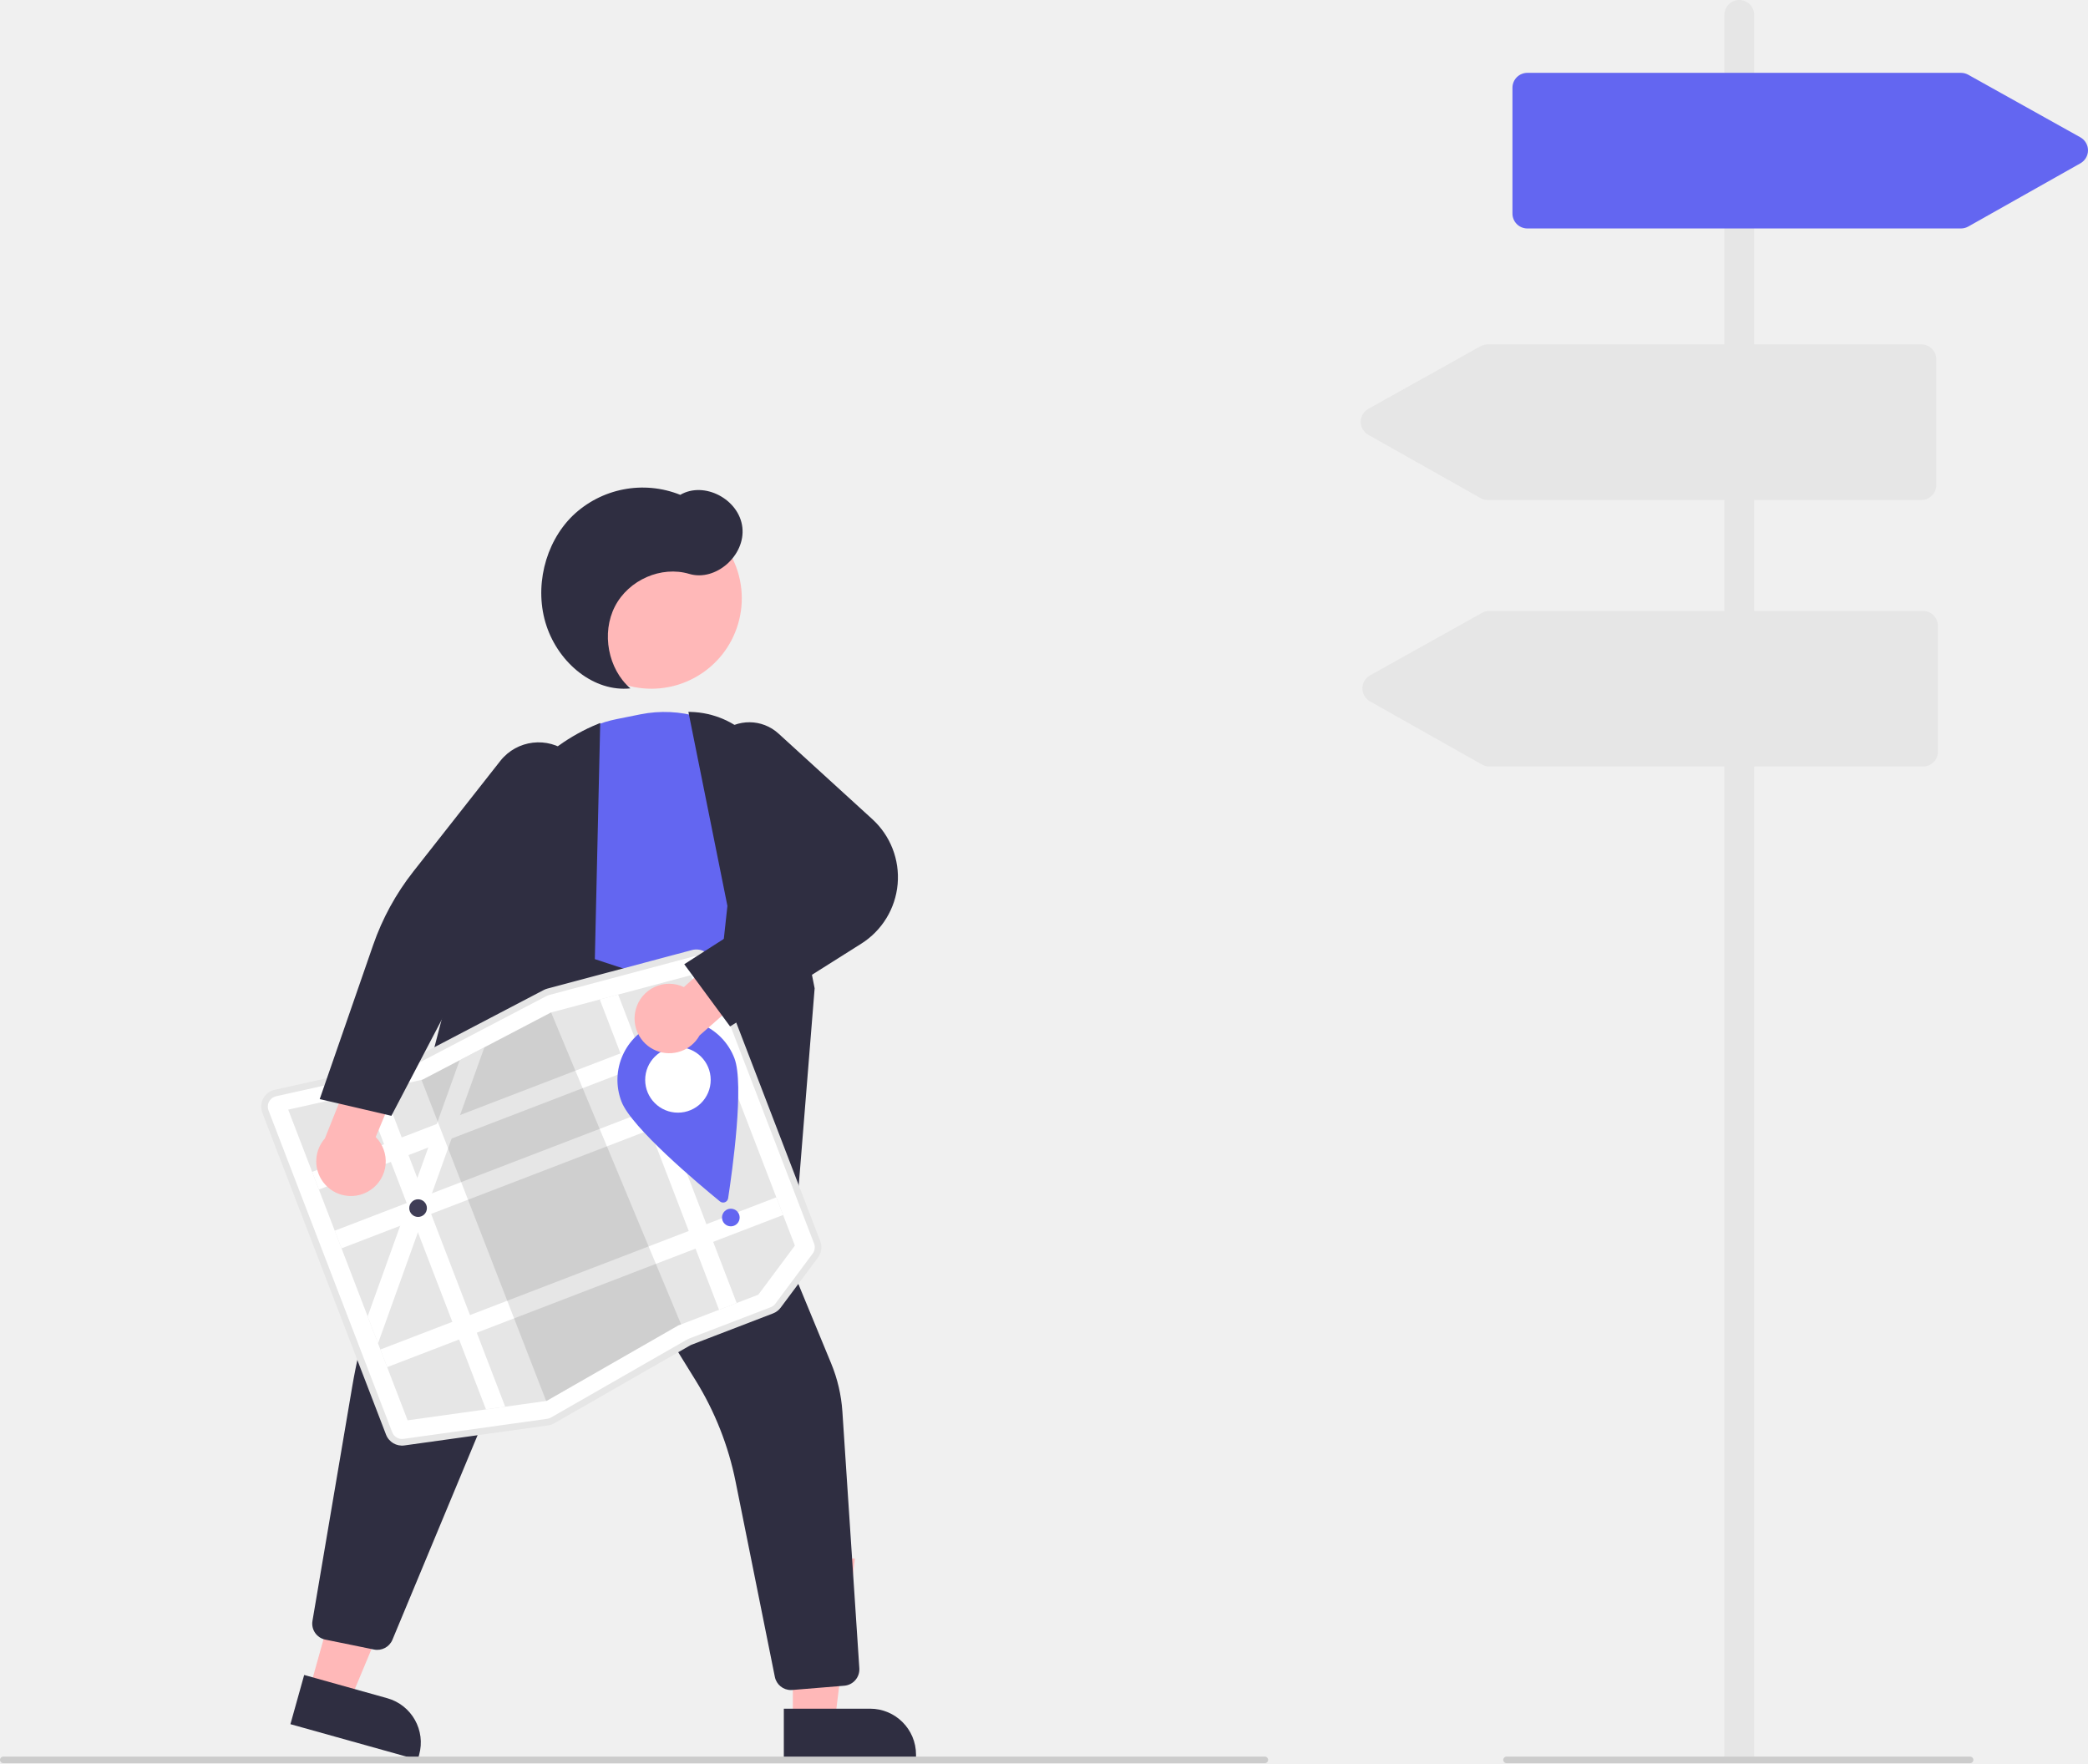
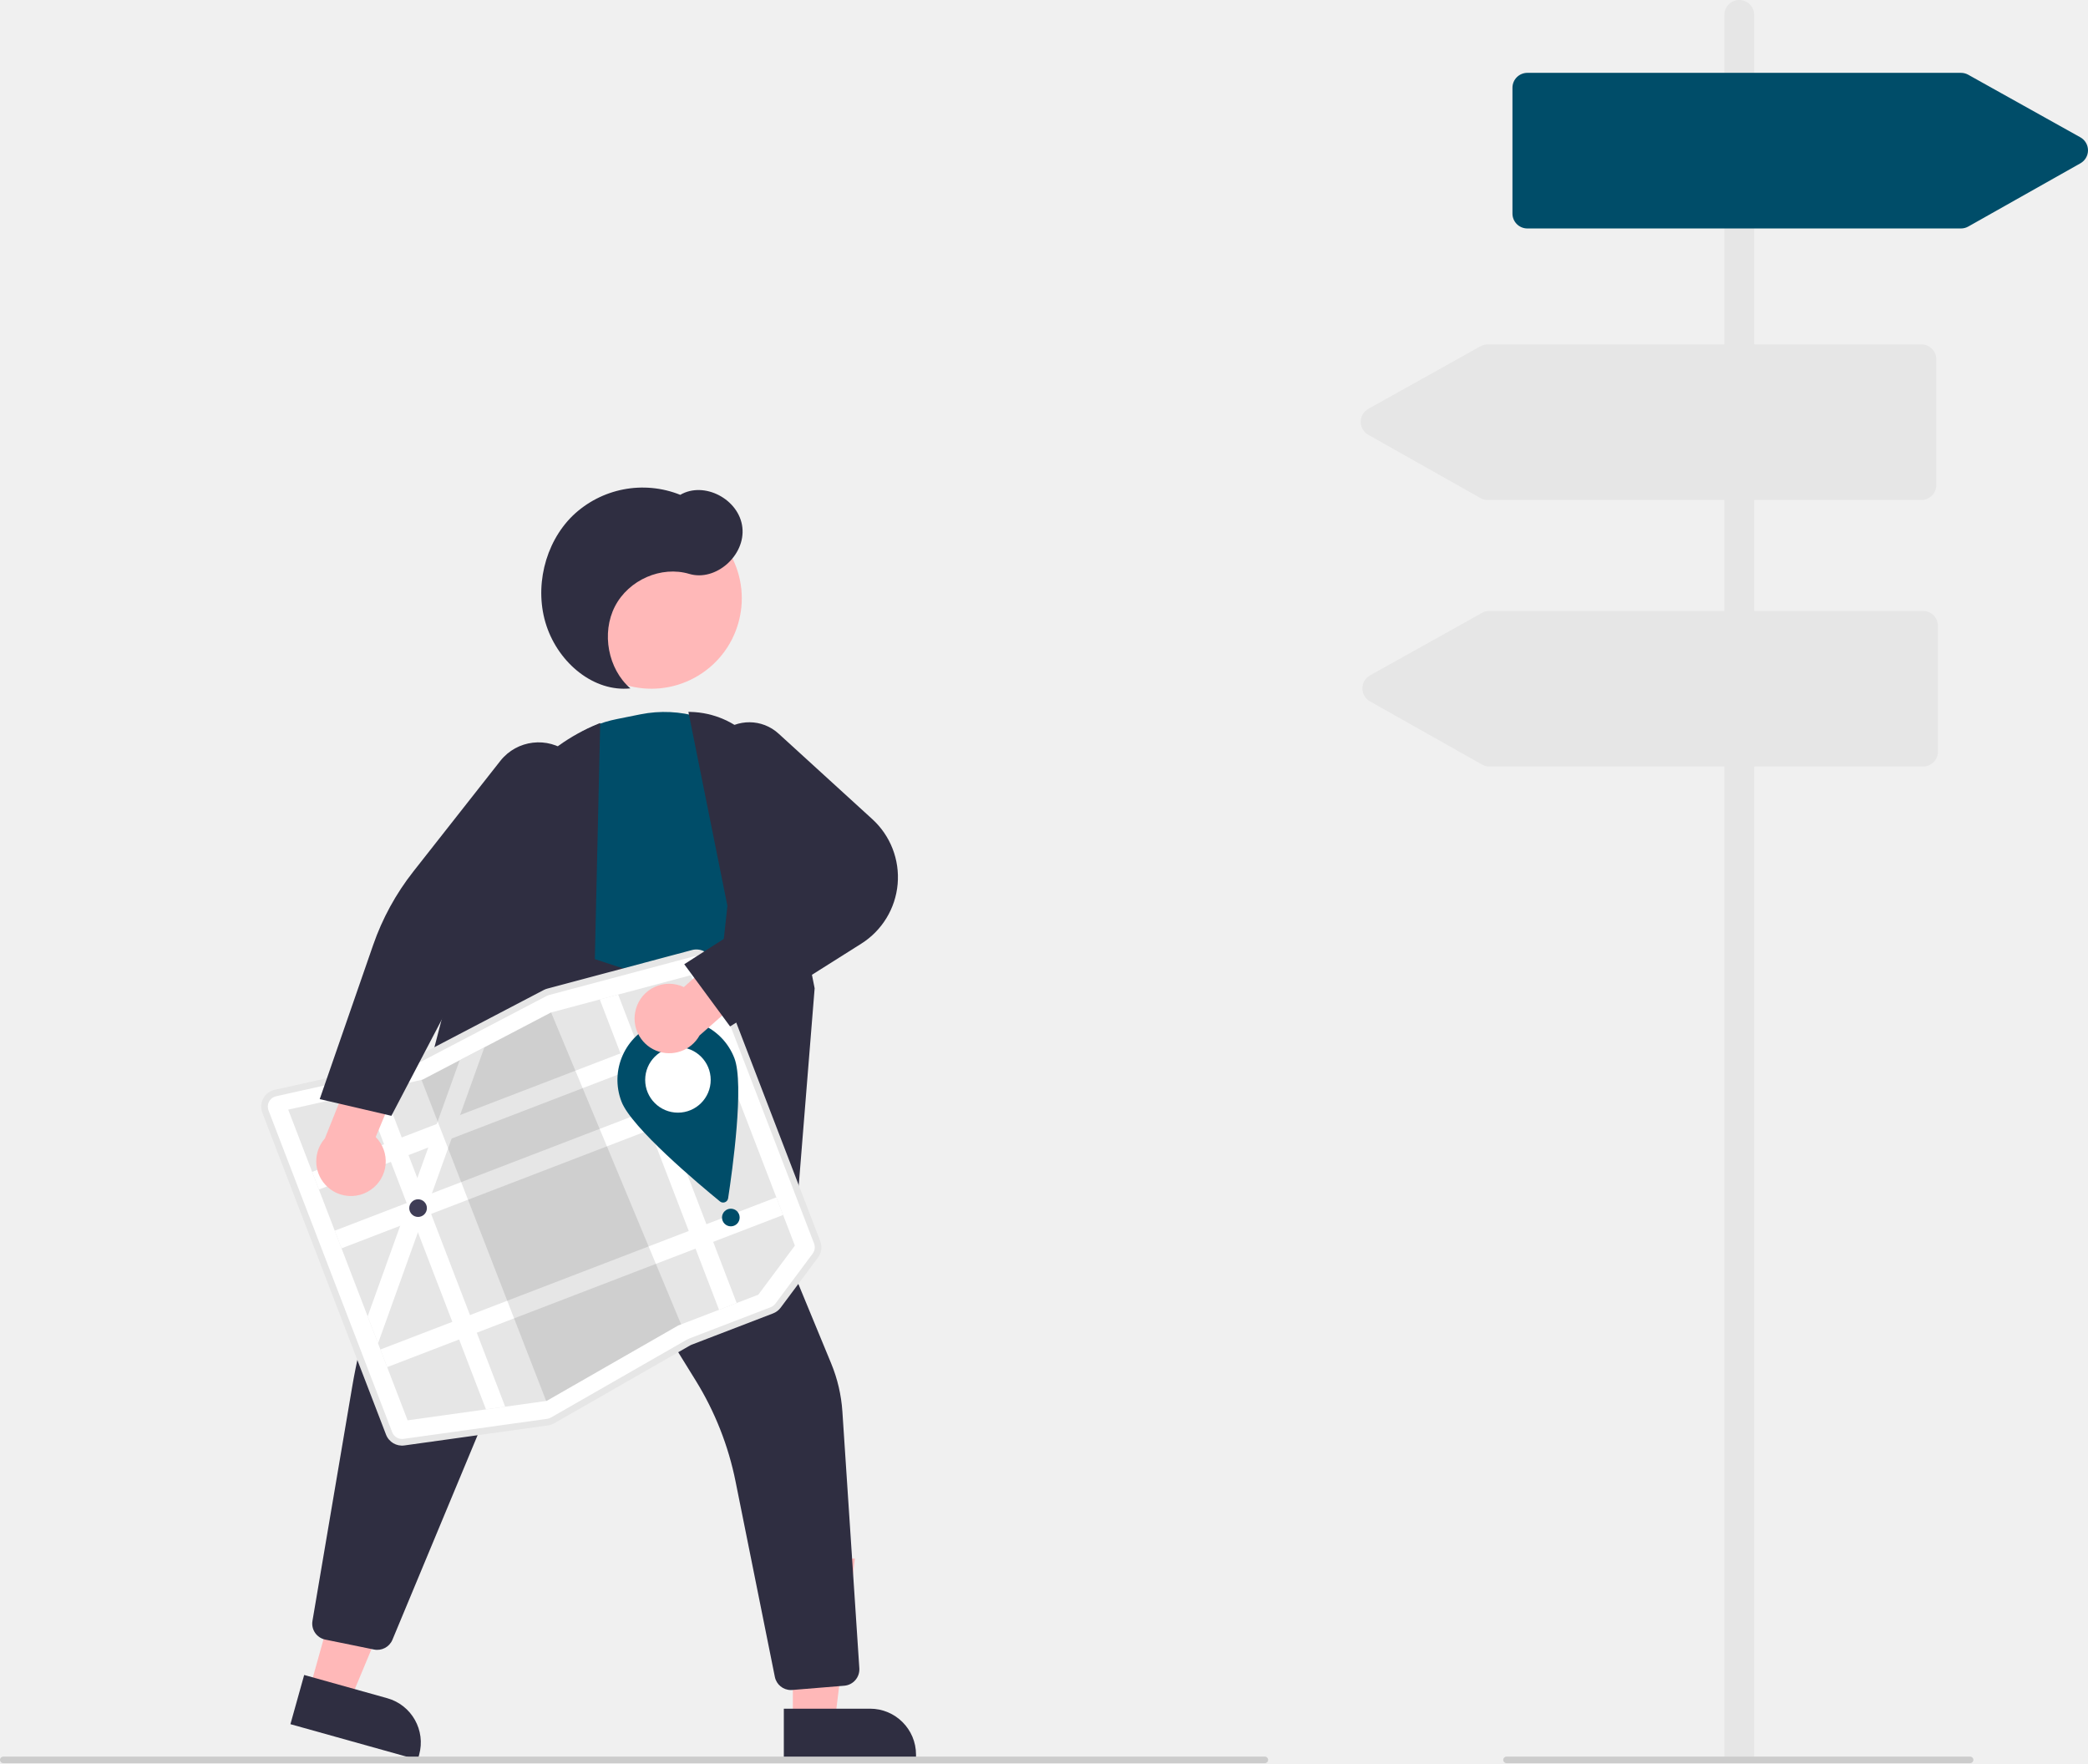
<svg xmlns="http://www.w3.org/2000/svg" id="bd66c7e1-f668-4518-8612-0b21a14b7195" data-name="Layer 1" width="630.612" height="532.5" viewBox="0 0 630.612 532.5">
  <polygon points="93.512 510.086 105.746 513.506 124.762 467.944 106.706 462.896 93.512 510.086" fill="#ffb8b8" />
  <path d="M373.748,694.698h39.926a0,0,0,0,1,0,0v15.426a0,0,0,0,1,0,0H387.63a13.882,13.882,0,0,1-13.882-13.882v-1.544A0,0,0,0,1,373.748,694.698Z" transform="translate(299.0582 1301.139) rotate(-164.38)" fill="#2f2e41" />
  <polygon points="239.451 519.667 252.155 519.666 258.196 470.666 239.447 470.667 239.451 519.667" fill="#ffb8b8" />
  <path d="M521.424,699.786h39.926a0,0,0,0,1,0,0v15.426a0,0,0,0,1,0,0H535.306a13.882,13.882,0,0,1-13.882-13.882V699.786A0,0,0,0,1,521.424,699.786Z" transform="translate(798.1428 1231.199) rotate(179.9948)" fill="#2f2e41" />
  <polygon points="145.049 316.237 115.809 387.868 235.206 414.691 236.729 374.615 182.513 316.868 145.049 316.237" fill="#b3b3b3" />
  <circle cx="481.432" cy="364.452" r="27.293" transform="translate(-400.5099 91.83598) rotate(-28.66321)" fill="#ffb8b8" />
-   <path d="M500.934,496.023,446.89,473.9l-4.812-31.728A36.456,36.456,0,0,1,470.976,400.917l7.148-1.436a36.791,36.791,0,0,1,32.947,9.772,35.127,35.127,0,0,1,10.307,31.604,30.6,30.6,0,0,1-5.781,13.47c-16.978,22.202-14.798,40.658-14.774,40.842Z" transform="translate(-284.6942 -183.75)" fill="#6366f1" />
+   <path d="M500.934,496.023,446.89,473.9l-4.812-31.728A36.456,36.456,0,0,1,470.976,400.917l7.148-1.436a36.791,36.791,0,0,1,32.947,9.772,35.127,35.127,0,0,1,10.307,31.604,30.6,30.6,0,0,1-5.781,13.47c-16.978,22.202-14.798,40.658-14.774,40.842Z" transform="translate(-284.6942 -183.75)" fill="#004D69" />
  <path d="M522.94,578.765l-27.085-43.074,8.531-78.354-11.784-58.601.626.016A26.704,26.704,0,0,1,519.265,424.799l11.464,57.424Z" transform="translate(-284.6942 -183.75)" fill="#2f2e41" />
  <path d="M523.558,694.154a4.946,4.946,0,0,1-4.844-3.97l-11.866-59.005a92.563,92.563,0,0,0-12.052-30.521l-33.482-54.162a1.722,1.722,0,0,0-3.055.244l-55.047,132.237a4.956,4.956,0,0,1-5.553,2.944l-14.705-2.998a4.924,4.924,0,0,1-3.887-5.672l11.996-70.698a182.474,182.474,0,0,1,12.419-41.889l40.627-93.894,59.955,19.69,3.956,41.982L535.723,595.522a45.982,45.982,0,0,1,3.388,14.548l5.118,77.525a4.968,4.968,0,0,1-4.531,5.254l-15.732,1.287C523.829,694.148,523.693,694.154,523.558,694.154Z" transform="translate(-284.6942 -183.75)" fill="#2f2e41" />
  <path d="M414.185,597.975l-19.007-18.041,35.922-138.518a58.061,58.061,0,0,1,34.165-39.031l.705-.287-1.919,84.305Z" transform="translate(-284.6942 -183.75)" fill="#2f2e41" />
  <path d="M475.072,391.647c-6.743-5.836-8.793-16.724-4.662-24.75s14.01-12.347,22.458-9.823c7.956,2.378,17-5.554,16.031-14.059s-11.549-14.045-18.752-9.82a30.511,30.511,0,0,0-32.524,6.335c-8.463,8.291-11.674,21.844-7.874,33.241S464.153,392.797,475.072,391.647Z" transform="translate(-284.6942 -183.75)" fill="#2f2e41" />
  <path d="M451.197,613.464a4.663,4.663,0,0,1-1.033.266l-43.395,6.058a4.67,4.67,0,0,1-5.027-2.963l-37.353-97.195a4.69,4.69,0,0,1,3.356-6.26l0-0,40.808-9.107a3.728,3.728,0,0,0,.906-.331l39.692-20.752a4.646,4.646,0,0,1,.965-.376l43.681-11.645a4.681,4.681,0,0,1,5.586,2.849l32.569,84.748a4.667,4.667,0,0,1-.616,4.484l-11.264,15.126a4.684,4.684,0,0,1-2.079,1.576l-24.616,9.46a3.708,3.708,0,0,0-.512.243l-41.019,23.509A4.685,4.685,0,0,1,451.197,613.464Z" transform="translate(-284.6942 -183.75)" fill="#fff" />
  <path d="M471.387,484.115l-5.547,1.479L451.14,489.515l-.026.006-20.125,10.523-7.468,3.906-.003.001-11.217,5.864-.308.069L400.34,512.483l-5.632,1.259-22.969,5.125,36.059,93.829,23.67-3.303,5.804-.812,12.37-1.729.144-.018,39.749-22.782,24.185-9.294,11.042-14.828-31.389-81.676Z" transform="translate(-284.6942 -183.75)" fill="#e6e6e6" />
  <rect x="375.724" y="514.499" width="128.107" height="5.709" transform="translate(-441.0129 8.44503) rotate(-21.02215)" fill="#fff" />
  <rect x="382.55" y="532.261" width="128.107" height="5.709" transform="translate(-446.9303 12.07592) rotate(-21.02215)" fill="#fff" />
  <rect x="396.339" y="568.14" width="128.107" height="5.709" transform="translate(-458.8834 19.41031) rotate(-21.02215)" fill="#fff" />
  <polygon points="186.692 300.365 222.492 393.519 217.164 395.567 181.145 301.845 186.692 300.365" fill="#fff" />
  <polygon points="146.295 316.294 138.944 336.748 136.395 343.843 130.449 360.398 129.175 363.937 127.9 367.493 126.221 372.162 114.17 405.7 111.037 397.547 120.863 370.198 123.086 364.006 123.412 363.102 126.041 355.781 129.358 346.548 131.907 339.452 138.823 320.201 138.826 320.2 146.295 316.294" fill="#fff" />
  <polygon points="205.707 399.97 204.84 400.303 165.091 423.085 164.947 423.103 127.298 326.134 127.606 326.065 138.823 320.201 138.826 320.2 146.295 316.294 166.42 305.771 166.446 305.765 205.707 399.97" opacity="0.1" />
  <path d="M451.376,613.93a5.18,5.18,0,0,1-1.143.295l-43.395,6.058a5.168,5.168,0,0,1-5.563-3.279l-37.353-97.195a5.19,5.19,0,0,1,3.714-6.928l40.808-9.107a3.243,3.243,0,0,0,.783-.287l39.692-20.752a5.161,5.161,0,0,1,1.067-.415l43.682-11.645a5.18,5.18,0,0,1,6.182,3.153l32.569,84.748a5.165,5.165,0,0,1-.682,4.962L520.475,578.664a5.183,5.183,0,0,1-2.301,1.745l-24.616,9.46a3.211,3.211,0,0,0-.443.21L452.096,613.588A5.19,5.19,0,0,1,451.376,613.93ZM367.622,514.969a3.191,3.191,0,0,0-1.833,4.122L403.142,616.287a3.177,3.177,0,0,0,3.419,2.015l43.395-6.058a3.204,3.204,0,0,0,1.146-.392l41.019-23.509a5.208,5.208,0,0,1,.719-.342l24.616-9.46a3.188,3.188,0,0,0,1.415-1.072l11.264-15.125a3.175,3.175,0,0,0,.419-3.05l-32.569-84.748a3.184,3.184,0,0,0-3.8-1.938L450.503,484.253a3.29,3.29,0,0,0-.656.255l-39.693,20.753a5.276,5.276,0,0,1-1.274.466l-40.809,9.107A3.165,3.165,0,0,0,367.622,514.969Z" transform="translate(-284.6942 -183.75)" fill="#e6e6e6" />
  <polygon points="115.646 328.733 152.577 424.832 146.774 425.643 110.014 329.992 115.646 328.733" fill="#fff" />
  <circle cx="126.268" cy="364.859" r="2.664" fill="#3f3d56" />
-   <circle cx="220.723" cy="367.698" r="2.664" fill="#6366f1" />
-   <path d="M506.496,503.333c3.023,7.867-.615,33.939-1.895,42.308a1.521,1.521,0,0,1-2.467.948c-6.555-5.358-26.717-22.283-29.741-30.15a18.267,18.267,0,1,1,34.103-13.106Z" transform="translate(-284.6942 -183.75)" fill="#6366f1" />
+   <circle cx="220.723" cy="367.698" r="2.664" fill="#004D69" />
+   <path d="M506.496,503.333c3.023,7.867-.615,33.939-1.895,42.308a1.521,1.521,0,0,1-2.467.948c-6.555-5.358-26.717-22.283-29.741-30.15a18.267,18.267,0,1,1,34.103-13.106Z" transform="translate(-284.6942 -183.75)" fill="#004D69" />
  <circle cx="204.75" cy="326.135" r="9.895" fill="#fff" />
  <path d="M476.734,488.535a10.42,10.42,0,0,1,14.516-6.677l17.664-15.967,12.321,8.368-25.262,22.199a10.476,10.476,0,0,1-19.239-7.922Z" transform="translate(-284.6942 -183.75)" fill="#ffb8b8" />
  <path d="M505.196,493.747l-13.846-18.791,31.566-20.203-22.625-32.284a13.082,13.082,0,0,1,19.531-17.172l28.329,25.846a23.729,23.729,0,0,1-3.33,37.598Z" transform="translate(-284.6942 -183.75)" fill="#2f2e41" />
  <path d="M396.715,543.051a10.42,10.42,0,0,0,1.447-15.912l9.153-21.982L395.313,496.337l-12.49,31.224a10.476,10.476,0,0,0,13.892,15.49Z" transform="translate(-284.6942 -183.75)" fill="#ffb8b8" />
  <path d="M402.899,520.731l-21.646-5.041,16.131-46.515a76.263,76.263,0,0,1,12.134-22.206l26.316-33.464a14.716,14.716,0,0,1,23.2,18.109l-29.201,37.688Z" transform="translate(-284.6942 -183.75)" fill="#2f2e41" />
  <path d="M666.694,716.25h-381a1,1,0,1,1,0-2h381a1,1,0,0,1,0,2Z" transform="translate(-284.6942 -183.75)" fill="#ccc" />
  <path d="M814.482,715.75h-9V188.25a4.5,4.5,0,0,1,9,0Z" transform="translate(-284.6942 -183.75)" fill="#e6e6e6" />
  <path d="M879.694,716.25h-140a1,1,0,0,1,0-2h140a1,1,0,0,1,0,2Z" transform="translate(-284.6942 -183.75)" fill="#ccc" />
-   <path d="M876.932,252.75h-130.95a4.505,4.505,0,0,1-4.5-4.5v-38a4.505,4.505,0,0,1,4.5-4.5H876.941a4.51,4.51,0,0,1,2.193.571l33.865,18.899a4.5,4.5,0,0,1,.017,7.849l-33.874,19.101A4.513,4.513,0,0,1,876.932,252.75Z" transform="translate(-284.6942 -183.75)" fill="#6366f1" />
+   <path d="M876.932,252.75h-130.95a4.505,4.505,0,0,1-4.5-4.5v-38a4.505,4.505,0,0,1,4.5-4.5H876.941a4.51,4.51,0,0,1,2.193.571l33.865,18.899a4.5,4.5,0,0,1,.017,7.849l-33.874,19.101A4.513,4.513,0,0,1,876.932,252.75Z" transform="translate(-284.6942 -183.75)" fill="#004D69" />
  <path d="M864.982,334.75h-130.95a4.511,4.511,0,0,1-2.21-.58l-33.875-19.101a4.5,4.5,0,0,1,.017-7.849l33.865-18.899a4.51,4.51,0,0,1,2.193-.571H864.982a4.505,4.505,0,0,1,4.5,4.5v38A4.505,4.505,0,0,1,864.982,334.75Z" transform="translate(-284.6942 -183.75)" fill="#e6e6e6" />
  <path d="M865.482,415.25h-130.95a4.511,4.511,0,0,1-2.21-.58l-33.875-19.101a4.5,4.5,0,0,1,.017-7.849l33.865-18.899a4.51,4.51,0,0,1,2.193-.571H865.482a4.505,4.505,0,0,1,4.5,4.5v38A4.505,4.505,0,0,1,865.482,415.25Z" transform="translate(-284.6942 -183.75)" fill="#e6e6e6" />
</svg>
